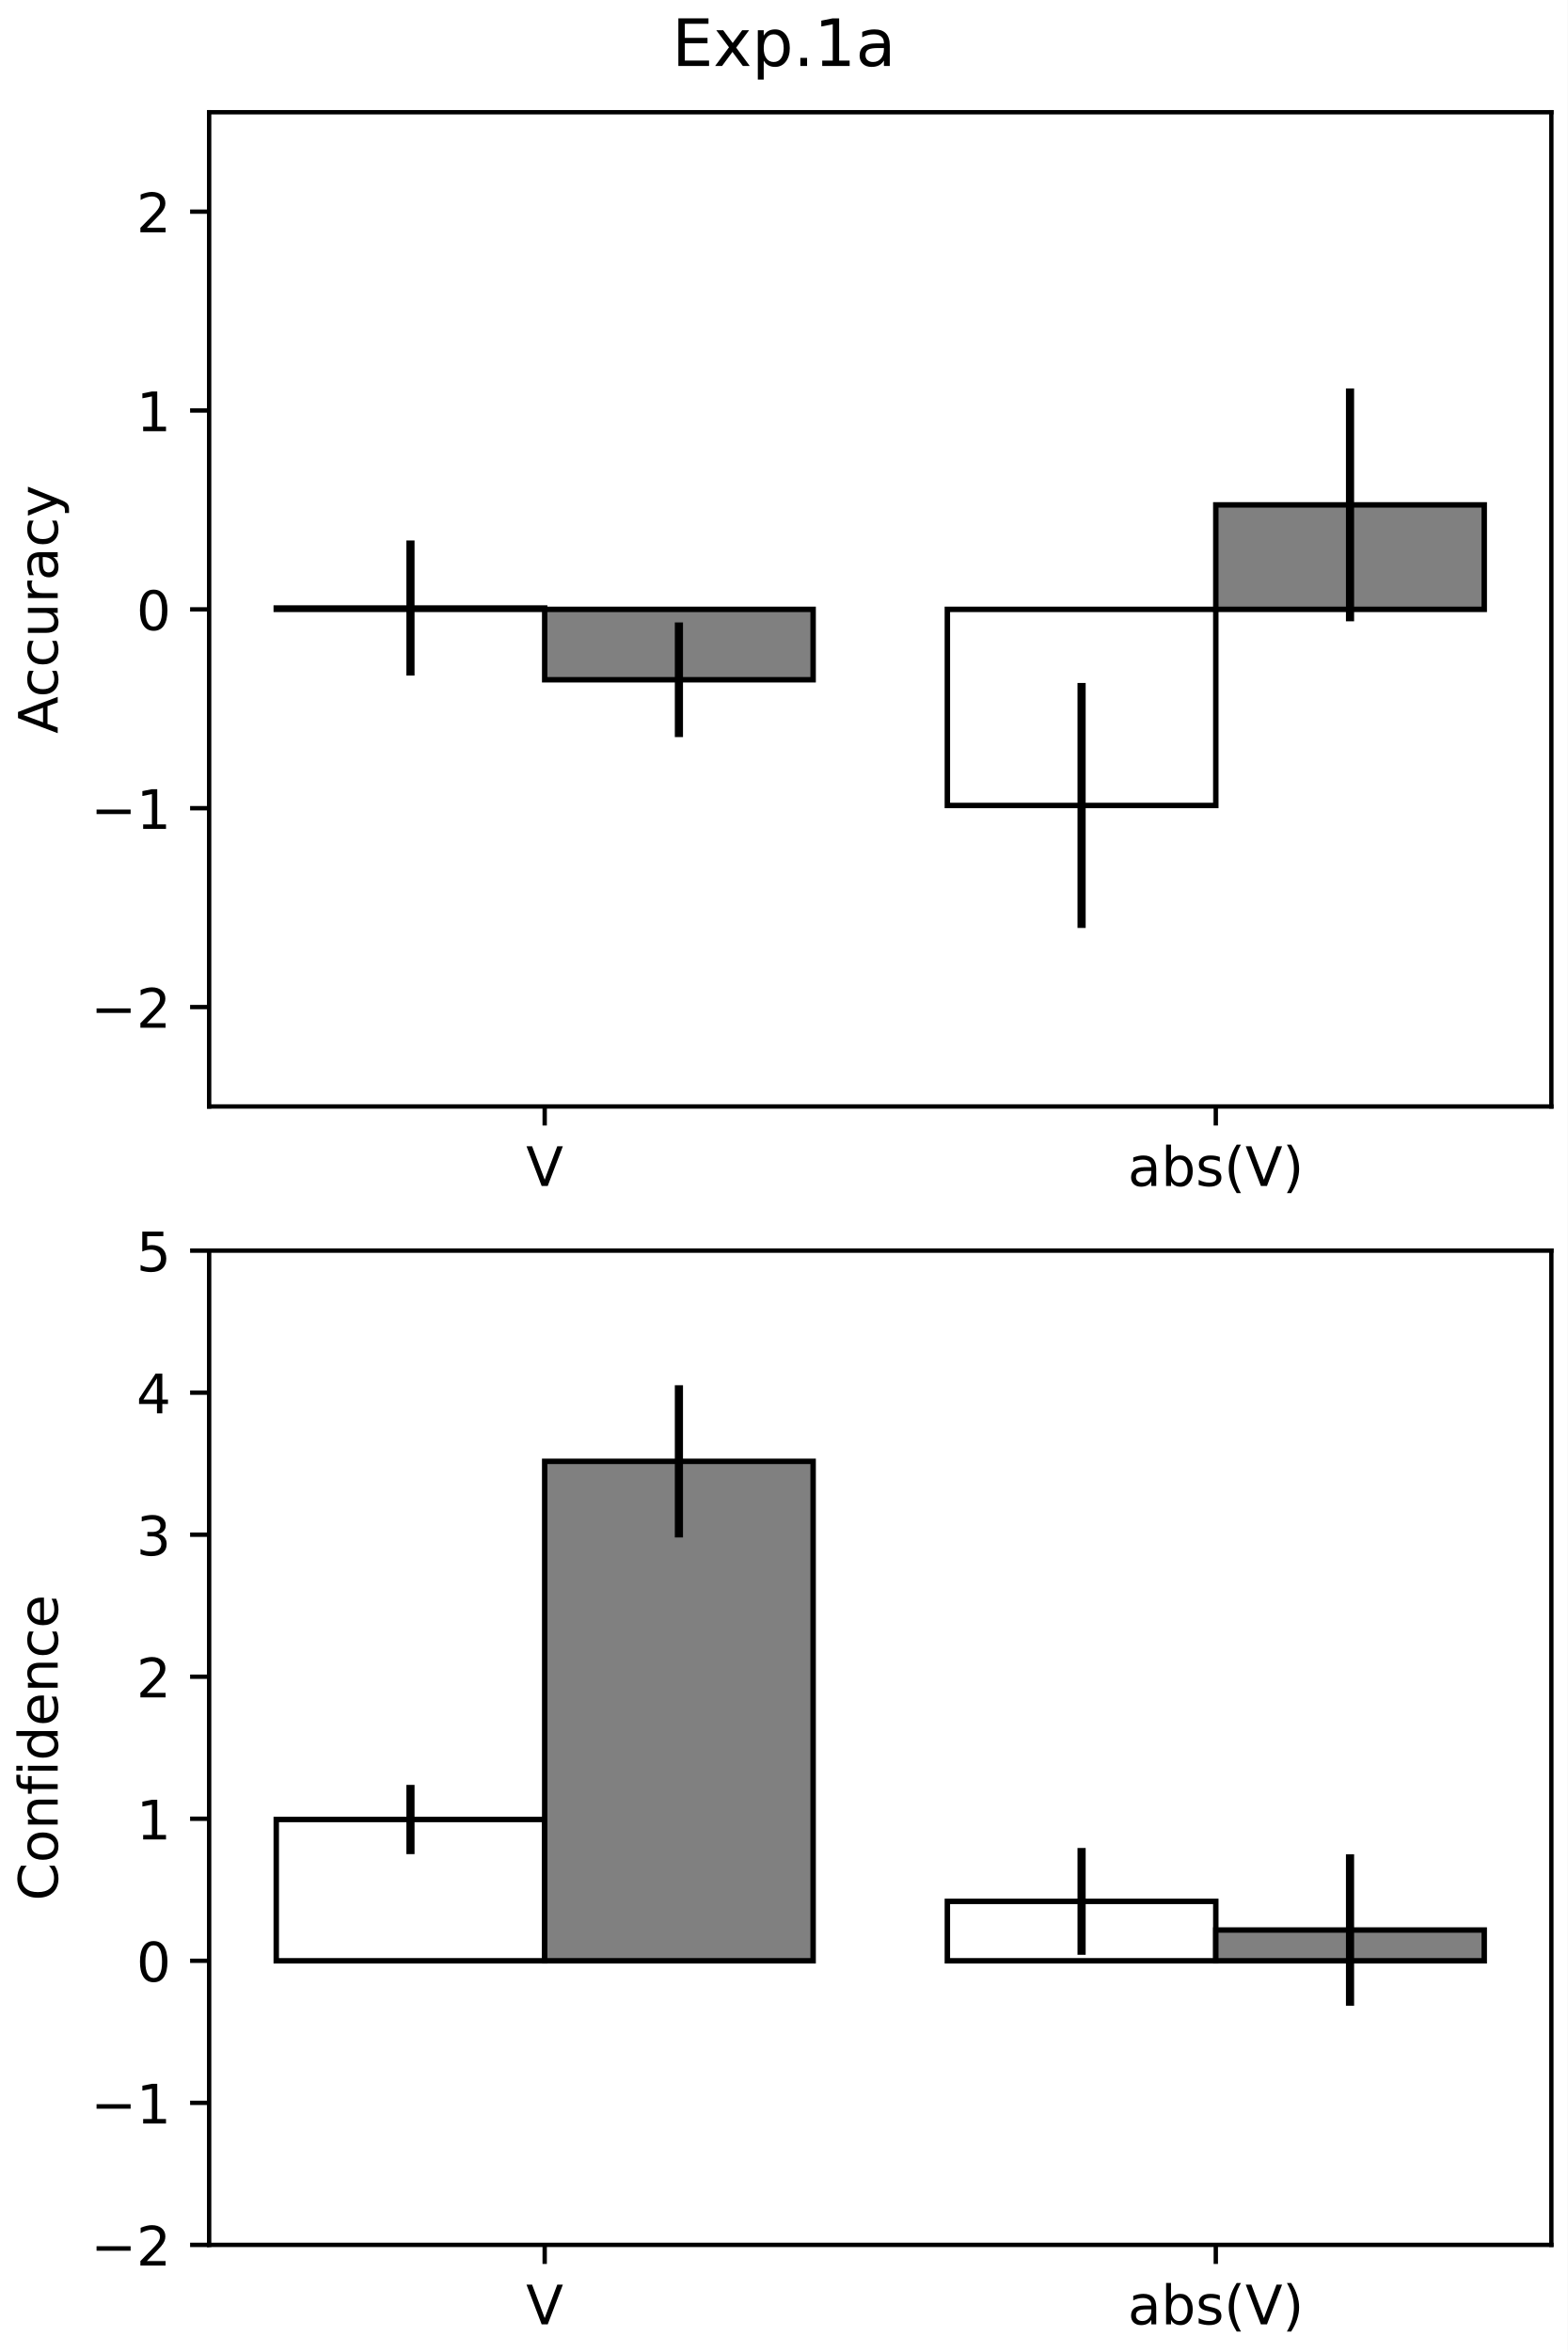
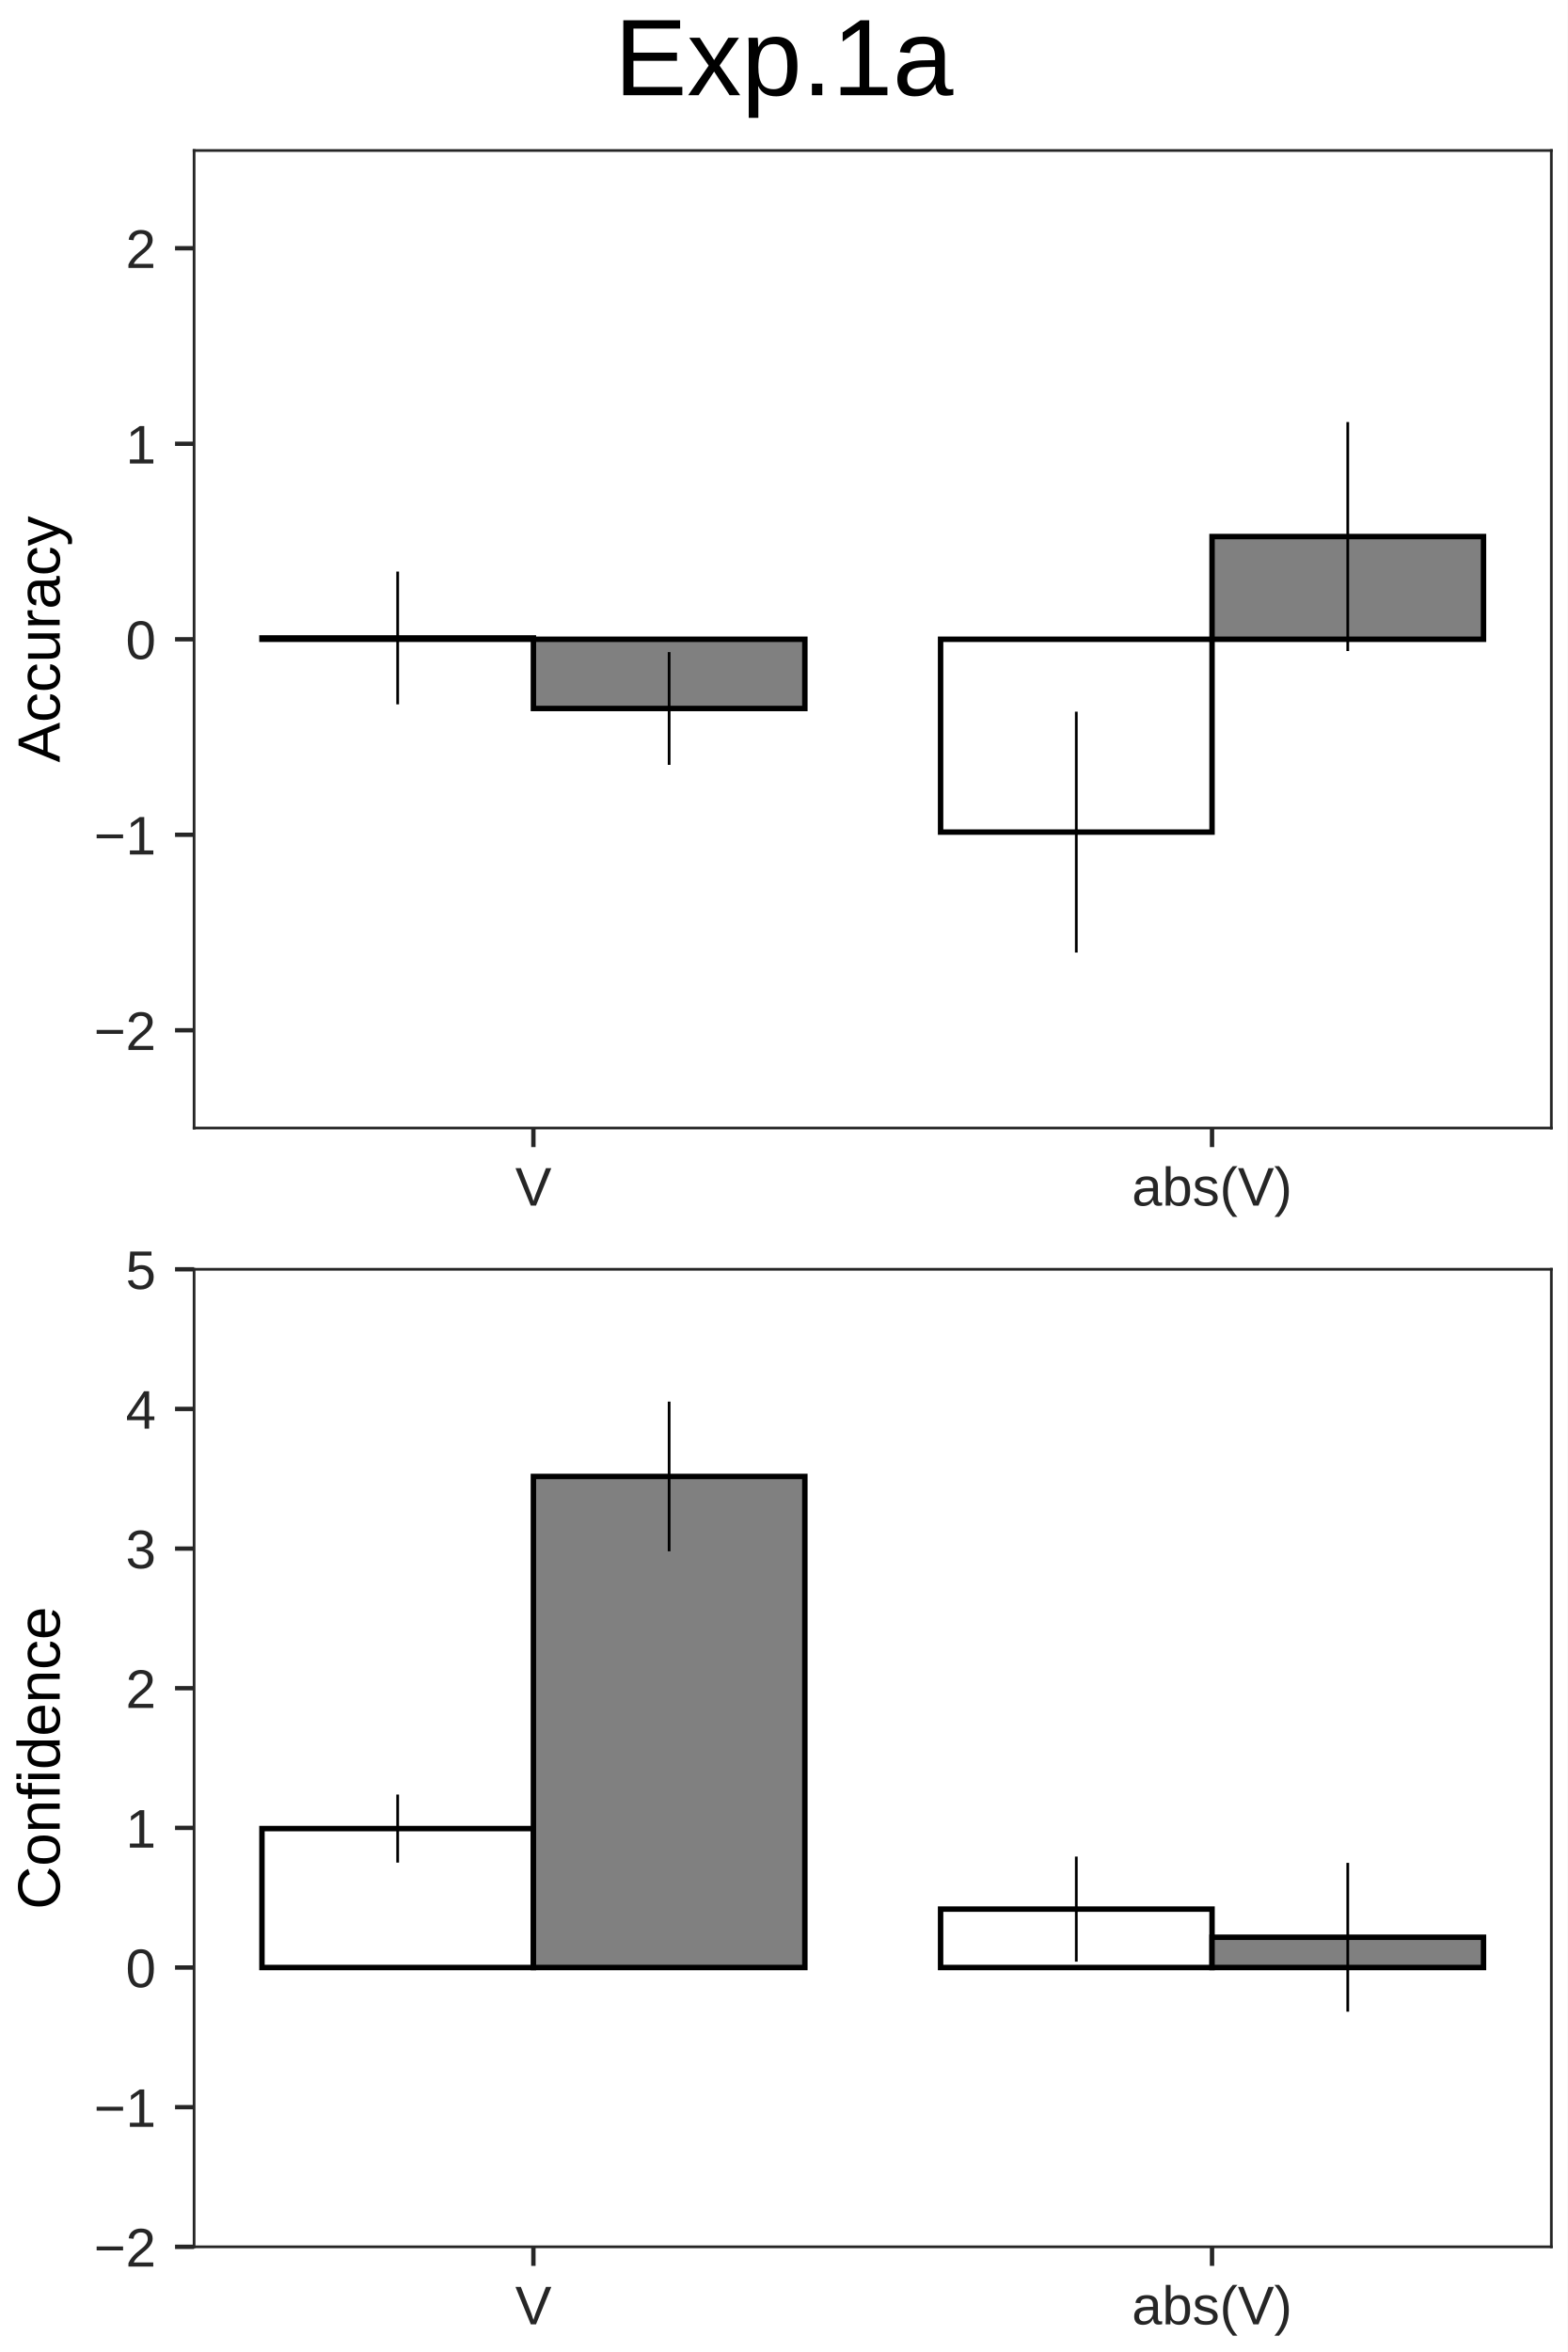
<svg xmlns="http://www.w3.org/2000/svg" xmlns:xlink="http://www.w3.org/1999/xlink" width="288pt" height="432pt" viewBox="0 0 288 432" version="1.1">
  <defs>
    <style type="text/css">*{stroke-linejoin: round; stroke-linecap: butt}</style>
  </defs>
  <g id="figure_1">
    <g id="patch_1">
      <path d="M 0 432  L 288 432  L 288 0  L 0 0  z " style="fill: #ffffff" />
    </g>
    <g id="axes_1">
      <g id="patch_2">
-         <path d="M 38.421 203.229  L 285 203.229  L 285 20.614  L 38.421 20.614  z " style="fill: #ffffff" />
+         <path d="M 35.656 207.188  L 285 207.188  L 285 27.644  L 35.656 27.644  z " style="fill: #ffffff" />
      </g>
      <g id="patch_3">
-         <path d="M 50.75 111.922  L 100.065 111.922  L 100.065 111.675  L 50.75 111.675  z " clip-path="url(#pd368251684)" style="fill: #ffffff; stroke: #000000; stroke-linejoin: miter" />
+         <path d="M 48.123 117.416  L 97.992 117.416  L 97.992 117.174  L 48.123 117.174  z " clip-path="url(#p416387e039)" style="fill: #ffffff; stroke: #000000; stroke-linejoin: miter" />
      </g>
      <g id="patch_4">
-         <path d="M 174.039 111.922  L 223.355 111.922  L 223.355 147.944  L 174.039 147.944  z " clip-path="url(#pd368251684)" style="fill: #ffffff; stroke: #000000; stroke-linejoin: miter" />
+         <path d="M 172.795 117.416  L 222.664 117.416  L 222.664 152.833  L 172.795 152.833  z " clip-path="url(#p416387e039)" style="fill: #ffffff; stroke: #000000; stroke-linejoin: miter" />
      </g>
      <g id="patch_5">
-         <path d="M 100.065 111.922  L 149.381 111.922  L 149.381 124.854  L 100.065 124.854  z " clip-path="url(#pd368251684)" style="fill: #808080; stroke: #000000; stroke-linejoin: miter" />
+         <path d="M 97.992 117.416  L 147.861 117.416  L 147.861 130.131  L 97.992 130.131  z " clip-path="url(#p416387e039)" style="fill: #808080; stroke: #000000; stroke-linejoin: miter" />
      </g>
      <g id="patch_6">
-         <path d="M 223.355 111.922  L 272.671 111.922  L 272.671 92.733  L 223.355 92.733  z " clip-path="url(#pd368251684)" style="fill: #808080; stroke: #000000; stroke-linejoin: miter" />
+         <path d="M 222.664 117.416  L 272.533 117.416  L 272.533 98.55  L 222.664 98.55  z " clip-path="url(#p416387e039)" style="fill: #808080; stroke: #000000; stroke-linejoin: miter" />
      </g>
      <g id="matplotlib.axis_1">
        <g id="xtick_1">
          <g id="line2d_1">
            <defs>
-               <path id="meb9406ad7a" d="M 0 0  L 0 3.5  " style="stroke: #000000; stroke-width: 0.8" />
+               <path id="m96877521c1" d="M 0 0  L 0 3.5  " style="stroke: #262626; stroke-width: 0.8" />
            </defs>
            <g>
-               <use xlink:href="#meb9406ad7a" x="100.065" y="203.229" style="stroke: #000000; stroke-width: 0.8" />
+               <use xlink:href="#m96877521c1" x="97.992" y="207.188" style="fill: #262626; stroke: #262626; stroke-width: 0.8" />
            </g>
          </g>
          <g id="text_1">
-             <g transform="translate(96.64504 217.8276) scale(0.1 -0.1)">
-               <defs>
-                 <path id="DejaVuSans-56" d="M 1831 0  L 50 4666  L 709 4666  L 2188 738  L 3669 4666  L 4325 4666  L 2547 0  L 1831 0  z " transform="scale(0.015625)" />
-               </defs>
-               <use xlink:href="#DejaVuSans-56" />
-             </g>
+             <text style="font-size: 10px; font-family: 'Liberation Sans', 'Helvetica', 'DejaVu Sans', sans-serif; text-anchor: middle; fill: #262626" x="97.992" y="221.435" transform="rotate(-0 97.99184 221.4352)">V</text>
          </g>
        </g>
        <g id="xtick_2">
          <g id="line2d_2">
            <g>
-               <use xlink:href="#meb9406ad7a" x="223.355" y="203.229" style="stroke: #000000; stroke-width: 0.8" />
+               <use xlink:href="#m96877521c1" x="222.664" y="207.188" style="fill: #262626; stroke: #262626; stroke-width: 0.8" />
            </g>
          </g>
          <g id="text_2">
-             <g transform="translate(207.1901 217.8276) scale(0.1 -0.1)">
-               <defs>
-                 <path id="DejaVuSans-61" d="M 2194 1759  Q 1497 1759 1228 1600  Q 959 1441 959 1056  Q 959 750 1161 570  Q 1363 391 1709 391  Q 2188 391 2477 730  Q 2766 1069 2766 1631  L 2766 1759  L 2194 1759  z M 3341 1997  L 3341 0  L 2766 0  L 2766 531  Q 2569 213 2275 61  Q 1981 -91 1556 -91  Q 1019 -91 701 211  Q 384 513 384 1019  Q 384 1609 779 1909  Q 1175 2209 1959 2209  L 2766 2209  L 2766 2266  Q 2766 2663 2505 2880  Q 2244 3097 1772 3097  Q 1472 3097 1187 3025  Q 903 2953 641 2809  L 641 3341  Q 956 3463 1253 3523  Q 1550 3584 1831 3584  Q 2591 3584 2966 3190  Q 3341 2797 3341 1997  z " transform="scale(0.015625)" />
-                 <path id="DejaVuSans-62" d="M 3116 1747  Q 3116 2381 2855 2742  Q 2594 3103 2138 3103  Q 1681 3103 1420 2742  Q 1159 2381 1159 1747  Q 1159 1113 1420 752  Q 1681 391 2138 391  Q 2594 391 2855 752  Q 3116 1113 3116 1747  z M 1159 2969  Q 1341 3281 1617 3432  Q 1894 3584 2278 3584  Q 2916 3584 3314 3078  Q 3713 2572 3713 1747  Q 3713 922 3314 415  Q 2916 -91 2278 -91  Q 1894 -91 1617 61  Q 1341 213 1159 525  L 1159 0  L 581 0  L 581 4863  L 1159 4863  L 1159 2969  z " transform="scale(0.015625)" />
-                 <path id="DejaVuSans-73" d="M 2834 3397  L 2834 2853  Q 2591 2978 2328 3040  Q 2066 3103 1784 3103  Q 1356 3103 1142 2972  Q 928 2841 928 2578  Q 928 2378 1081 2264  Q 1234 2150 1697 2047  L 1894 2003  Q 2506 1872 2764 1633  Q 3022 1394 3022 966  Q 3022 478 2636 193  Q 2250 -91 1575 -91  Q 1294 -91 989 -36  Q 684 19 347 128  L 347 722  Q 666 556 975 473  Q 1284 391 1588 391  Q 1994 391 2212 530  Q 2431 669 2431 922  Q 2431 1156 2273 1281  Q 2116 1406 1581 1522  L 1381 1569  Q 847 1681 609 1914  Q 372 2147 372 2553  Q 372 3047 722 3315  Q 1072 3584 1716 3584  Q 2034 3584 2315 3537  Q 2597 3491 2834 3397  z " transform="scale(0.015625)" />
-                 <path id="DejaVuSans-28" d="M 1984 4856  Q 1566 4138 1362 3434  Q 1159 2731 1159 2009  Q 1159 1288 1364 580  Q 1569 -128 1984 -844  L 1484 -844  Q 1016 -109 783 600  Q 550 1309 550 2009  Q 550 2706 781 3412  Q 1013 4119 1484 4856  L 1984 4856  z " transform="scale(0.015625)" />
-                 <path id="DejaVuSans-29" d="M 513 4856  L 1013 4856  Q 1481 4119 1714 3412  Q 1947 2706 1947 2009  Q 1947 1309 1714 600  Q 1481 -109 1013 -844  L 513 -844  Q 928 -128 1133 580  Q 1338 1288 1338 2009  Q 1338 2731 1133 3434  Q 928 4138 513 4856  z " transform="scale(0.015625)" />
-               </defs>
-               <use xlink:href="#DejaVuSans-61" />
-               <use xlink:href="#DejaVuSans-62" transform="translate(61.2793 0)" />
-               <use xlink:href="#DejaVuSans-73" transform="translate(124.7559 0)" />
-               <use xlink:href="#DejaVuSans-28" transform="translate(176.8555 0)" />
-               <use xlink:href="#DejaVuSans-56" transform="translate(215.8691 0)" />
-               <use xlink:href="#DejaVuSans-29" transform="translate(284.2773 0)" />
-             </g>
+             <text style="font-size: 10px; font-family: 'Liberation Sans', 'Helvetica', 'DejaVu Sans', sans-serif; text-anchor: middle; fill: #262626" x="222.664" y="221.435" transform="rotate(-0 222.6638 221.4352)">abs(V)</text>
          </g>
        </g>
      </g>
      <g id="matplotlib.axis_2">
        <g id="ytick_1">
          <g id="line2d_3">
            <defs>
-               <path id="m23d7a94903" d="M 0 0  L -3.5 0  " style="stroke: #000000; stroke-width: 0.8" />
+               <path id="m7e745b611a" d="M 0 0  L -3.5 0  " style="stroke: #262626; stroke-width: 0.8" />
            </defs>
            <g>
-               <use xlink:href="#m23d7a94903" x="38.421" y="184.968" style="stroke: #000000; stroke-width: 0.8" />
+               <use xlink:href="#m7e745b611a" x="35.656" y="189.234" style="fill: #262626; stroke: #262626; stroke-width: 0.8" />
            </g>
          </g>
          <g id="text_3">
-             <g transform="translate(16.67836 188.7669) scale(0.1 -0.1)">
-               <defs>
-                 <path id="DejaVuSans-2212" d="M 678 2272  L 4684 2272  L 4684 1741  L 678 1741  L 678 2272  z " transform="scale(0.015625)" />
-                 <path id="DejaVuSans-32" d="M 1228 531  L 3431 531  L 3431 0  L 469 0  L 469 531  Q 828 903 1448 1529  Q 2069 2156 2228 2338  Q 2531 2678 2651 2914  Q 2772 3150 2772 3378  Q 2772 3750 2511 3984  Q 2250 4219 1831 4219  Q 1534 4219 1204 4116  Q 875 4013 500 3803  L 500 4441  Q 881 4594 1212 4672  Q 1544 4750 1819 4750  Q 2544 4750 2975 4387  Q 3406 4025 3406 3419  Q 3406 3131 3298 2873  Q 3191 2616 2906 2266  Q 2828 2175 2409 1742  Q 1991 1309 1228 531  z " transform="scale(0.015625)" />
-               </defs>
-               <use xlink:href="#DejaVuSans-2212" />
-               <use xlink:href="#DejaVuSans-32" transform="translate(83.78906 0)" />
-             </g>
+             <text style="font-size: 10px; font-family: 'Liberation Sans', 'Helvetica', 'DejaVu Sans', sans-serif; text-anchor: end; fill: #262626" x="28.656" y="192.857" transform="rotate(-0 28.65586 192.8573)">−2</text>
          </g>
        </g>
        <g id="ytick_2">
          <g id="line2d_4">
            <g>
-               <use xlink:href="#m23d7a94903" x="38.421" y="148.445" style="stroke: #000000; stroke-width: 0.8" />
+               <use xlink:href="#m7e745b611a" x="35.656" y="153.325" style="fill: #262626; stroke: #262626; stroke-width: 0.8" />
            </g>
          </g>
          <g id="text_4">
-             <g transform="translate(16.67836 152.244) scale(0.1 -0.1)">
-               <defs>
-                 <path id="DejaVuSans-31" d="M 794 531  L 1825 531  L 1825 4091  L 703 3866  L 703 4441  L 1819 4666  L 2450 4666  L 2450 531  L 3481 531  L 3481 0  L 794 0  L 794 531  z " transform="scale(0.015625)" />
-               </defs>
-               <use xlink:href="#DejaVuSans-2212" />
-               <use xlink:href="#DejaVuSans-31" transform="translate(83.78906 0)" />
-             </g>
+             <text style="font-size: 10px; font-family: 'Liberation Sans', 'Helvetica', 'DejaVu Sans', sans-serif; text-anchor: end; fill: #262626" x="28.656" y="156.949" transform="rotate(-0 28.65586 156.9486)">−1</text>
          </g>
        </g>
        <g id="ytick_3">
          <g id="line2d_5">
            <g>
-               <use xlink:href="#m23d7a94903" x="38.421" y="111.922" style="stroke: #000000; stroke-width: 0.8" />
+               <use xlink:href="#m7e745b611a" x="35.656" y="117.416" style="fill: #262626; stroke: #262626; stroke-width: 0.8" />
            </g>
          </g>
          <g id="text_5">
-             <g transform="translate(25.05805 115.721) scale(0.1 -0.1)">
-               <defs>
-                 <path id="DejaVuSans-30" d="M 2034 4250  Q 1547 4250 1301 3770  Q 1056 3291 1056 2328  Q 1056 1369 1301 889  Q 1547 409 2034 409  Q 2525 409 2770 889  Q 3016 1369 3016 2328  Q 3016 3291 2770 3770  Q 2525 4250 2034 4250  z M 2034 4750  Q 2819 4750 3233 4129  Q 3647 3509 3647 2328  Q 3647 1150 3233 529  Q 2819 -91 2034 -91  Q 1250 -91 836 529  Q 422 1150 422 2328  Q 422 3509 836 4129  Q 1250 4750 2034 4750  z " transform="scale(0.015625)" />
-               </defs>
-               <use xlink:href="#DejaVuSans-30" />
-             </g>
+             <text style="font-size: 10px; font-family: 'Liberation Sans', 'Helvetica', 'DejaVu Sans', sans-serif; text-anchor: end; fill: #262626" x="28.656" y="121.04" transform="rotate(-0 28.65586 121.0398)">0</text>
          </g>
        </g>
        <g id="ytick_4">
          <g id="line2d_6">
            <g>
-               <use xlink:href="#m23d7a94903" x="38.421" y="75.399" style="stroke: #000000; stroke-width: 0.8" />
+               <use xlink:href="#m7e745b611a" x="35.656" y="81.508" style="fill: #262626; stroke: #262626; stroke-width: 0.8" />
            </g>
          </g>
          <g id="text_6">
-             <g transform="translate(25.05805 79.19809) scale(0.1 -0.1)">
-               <use xlink:href="#DejaVuSans-31" />
-             </g>
+             <text style="font-size: 10px; font-family: 'Liberation Sans', 'Helvetica', 'DejaVu Sans', sans-serif; text-anchor: end; fill: #262626" x="28.656" y="85.131" transform="rotate(-0 28.65586 85.13105)">1</text>
          </g>
        </g>
        <g id="ytick_5">
          <g id="line2d_7">
            <g>
-               <use xlink:href="#m23d7a94903" x="38.421" y="38.876" style="stroke: #000000; stroke-width: 0.8" />
+               <use xlink:href="#m7e745b611a" x="35.656" y="45.599" style="fill: #262626; stroke: #262626; stroke-width: 0.8" />
            </g>
          </g>
          <g id="text_7">
-             <g transform="translate(25.05805 42.67516) scale(0.1 -0.1)">
-               <use xlink:href="#DejaVuSans-32" />
-             </g>
+             <text style="font-size: 10px; font-family: 'Liberation Sans', 'Helvetica', 'DejaVu Sans', sans-serif; text-anchor: end; fill: #262626" x="28.656" y="49.222" transform="rotate(-0 28.65586 49.22229)">2</text>
          </g>
        </g>
        <g id="text_8">
-           <g transform="translate(10.59868 134.7499) rotate(-90) scale(0.1 -0.1)">
-             <defs>
-               <path id="DejaVuSans-41" d="M 2188 4044  L 1331 1722  L 3047 1722  L 2188 4044  z M 1831 4666  L 2547 4666  L 4325 0  L 3669 0  L 3244 1197  L 1141 1197  L 716 0  L 50 0  L 1831 4666  z " transform="scale(0.015625)" />
-               <path id="DejaVuSans-63" d="M 3122 3366  L 3122 2828  Q 2878 2963 2633 3030  Q 2388 3097 2138 3097  Q 1578 3097 1268 2742  Q 959 2388 959 1747  Q 959 1106 1268 751  Q 1578 397 2138 397  Q 2388 397 2633 464  Q 2878 531 3122 666  L 3122 134  Q 2881 22 2623 -34  Q 2366 -91 2075 -91  Q 1284 -91 818 406  Q 353 903 353 1747  Q 353 2603 823 3093  Q 1294 3584 2113 3584  Q 2378 3584 2631 3529  Q 2884 3475 3122 3366  z " transform="scale(0.015625)" />
-               <path id="DejaVuSans-75" d="M 544 1381  L 544 3500  L 1119 3500  L 1119 1403  Q 1119 906 1312 657  Q 1506 409 1894 409  Q 2359 409 2629 706  Q 2900 1003 2900 1516  L 2900 3500  L 3475 3500  L 3475 0  L 2900 0  L 2900 538  Q 2691 219 2414 64  Q 2138 -91 1772 -91  Q 1169 -91 856 284  Q 544 659 544 1381  z M 1991 3584  L 1991 3584  z " transform="scale(0.015625)" />
-               <path id="DejaVuSans-72" d="M 2631 2963  Q 2534 3019 2420 3045  Q 2306 3072 2169 3072  Q 1681 3072 1420 2755  Q 1159 2438 1159 1844  L 1159 0  L 581 0  L 581 3500  L 1159 3500  L 1159 2956  Q 1341 3275 1631 3429  Q 1922 3584 2338 3584  Q 2397 3584 2469 3576  Q 2541 3569 2628 3553  L 2631 2963  z " transform="scale(0.015625)" />
-               <path id="DejaVuSans-79" d="M 2059 -325  Q 1816 -950 1584 -1140  Q 1353 -1331 966 -1331  L 506 -1331  L 506 -850  L 844 -850  Q 1081 -850 1212 -737  Q 1344 -625 1503 -206  L 1606 56  L 191 3500  L 800 3500  L 1894 763  L 2988 3500  L 3597 3500  L 2059 -325  z " transform="scale(0.015625)" />
-             </defs>
-             <use xlink:href="#DejaVuSans-41" />
-             <use xlink:href="#DejaVuSans-63" transform="translate(66.6582 0)" />
-             <use xlink:href="#DejaVuSans-63" transform="translate(121.6387 0)" />
-             <use xlink:href="#DejaVuSans-75" transform="translate(176.6191 0)" />
-             <use xlink:href="#DejaVuSans-72" transform="translate(239.998 0)" />
-             <use xlink:href="#DejaVuSans-61" transform="translate(281.1113 0)" />
-             <use xlink:href="#DejaVuSans-63" transform="translate(342.3906 0)" />
-             <use xlink:href="#DejaVuSans-79" transform="translate(397.3711 0)" />
-           </g>
+           <text style="font-size: 11px; font-family: 'Liberation Sans', 'Helvetica', 'DejaVu Sans', sans-serif; text-anchor: middle" x="10.972" y="117.416" transform="rotate(-90 10.9718 117.4164)">Accuracy</text>
        </g>
      </g>
      <g id="LineCollection_1">
-         <path d="M 75.407 124.081  L 75.407 99.269  " clip-path="url(#pd368251684)" style="fill: none; stroke: #000000; stroke-width: 1.5" />
-         <path d="M 198.697 170.441  L 198.697 125.447  " clip-path="url(#pd368251684)" style="fill: none; stroke: #000000; stroke-width: 1.5" />
+         <path d="M 73.057 129.371  L 73.057 104.976  " clip-path="url(#p416387e039)" style="fill: none; stroke: #000000; stroke-width: 0.5" />
+         <path d="M 197.729 174.951  L 197.729 130.714  " clip-path="url(#p416387e039)" style="fill: none; stroke: #000000; stroke-width: 0.5" />
      </g>
      <g id="LineCollection_2">
-         <path d="M 124.723 135.387  L 124.723 114.321  " clip-path="url(#pd368251684)" style="fill: none; stroke: #000000; stroke-width: 1.5" />
-         <path d="M 248.013 114.122  L 248.013 71.344  " clip-path="url(#pd368251684)" style="fill: none; stroke: #000000; stroke-width: 1.5" />
+         <path d="M 122.926 140.487  L 122.926 119.775  " clip-path="url(#p416387e039)" style="fill: none; stroke: #000000; stroke-width: 0.5" />
+         <path d="M 247.598 119.58  L 247.598 77.521  " clip-path="url(#p416387e039)" style="fill: none; stroke: #000000; stroke-width: 0.5" />
      </g>
      <g id="patch_7">
-         <path d="M 38.421 203.229  L 38.421 20.614  " style="fill: none; stroke: #000000; stroke-width: 0.8; stroke-linejoin: miter; stroke-linecap: square" />
+         <path d="M 35.656 207.188  L 35.656 27.644  " style="fill: none; stroke: #262626; stroke-width: 0.5; stroke-linejoin: miter; stroke-linecap: square" />
      </g>
      <g id="patch_8">
-         <path d="M 285 203.229  L 285 20.614  " style="fill: none; stroke: #000000; stroke-width: 0.8; stroke-linejoin: miter; stroke-linecap: square" />
+         <path d="M 285 207.188  L 285 27.644  " style="fill: none; stroke: #262626; stroke-width: 0.5; stroke-linejoin: miter; stroke-linecap: square" />
      </g>
      <g id="patch_9">
-         <path d="M 38.421 203.229  L 285 203.229  " style="fill: none; stroke: #000000; stroke-width: 0.8; stroke-linejoin: miter; stroke-linecap: square" />
+         <path d="M 35.656 207.188  L 285 207.188  " style="fill: none; stroke: #262626; stroke-width: 0.5; stroke-linejoin: miter; stroke-linecap: square" />
      </g>
      <g id="patch_10">
-         <path d="M 38.421 20.614  L 285 20.614  " style="fill: none; stroke: #000000; stroke-width: 0.8; stroke-linejoin: miter; stroke-linecap: square" />
+         <path d="M 35.656 27.644  L 285 27.644  " style="fill: none; stroke: #262626; stroke-width: 0.5; stroke-linejoin: miter; stroke-linecap: square" />
      </g>
    </g>
    <g id="axes_2">
      <g id="patch_11">
-         <path d="M 38.421 412.322  L 285 412.322  L 285 229.707  L 38.421 229.707  z " style="fill: #ffffff" />
+         <path d="M 35.656 412.678  L 285 412.678  L 285 233.134  L 35.656 233.134  z " style="fill: #ffffff" />
      </g>
      <g id="patch_12">
-         <path d="M 50.75 360.146  L 100.065 360.146  L 100.065 334.191  L 50.75 334.191  z " clip-path="url(#p4072e7dd7f)" style="fill: #ffffff; stroke: #000000; stroke-linejoin: miter" />
+         <path d="M 48.123 361.38  L 97.992 361.38  L 97.992 335.861  L 48.123 335.861  z " clip-path="url(#pd1b2efcbd6)" style="fill: #ffffff; stroke: #000000; stroke-linejoin: miter" />
      </g>
      <g id="patch_13">
-         <path d="M 174.039 360.146  L 223.355 360.146  L 223.355 349.233  L 174.039 349.233  z " clip-path="url(#p4072e7dd7f)" style="fill: #ffffff; stroke: #000000; stroke-linejoin: miter" />
+         <path d="M 172.795 361.38  L 222.664 361.38  L 222.664 350.651  L 172.795 350.651  z " clip-path="url(#pd1b2efcbd6)" style="fill: #ffffff; stroke: #000000; stroke-linejoin: miter" />
      </g>
      <g id="patch_14">
-         <path d="M 100.065 360.146  L 149.381 360.146  L 149.381 268.41  L 100.065 268.41  z " clip-path="url(#p4072e7dd7f)" style="fill: #808080; stroke: #000000; stroke-linejoin: miter" />
+         <path d="M 97.992 361.38  L 147.861 361.38  L 147.861 271.186  L 97.992 271.186  z " clip-path="url(#pd1b2efcbd6)" style="fill: #808080; stroke: #000000; stroke-linejoin: miter" />
      </g>
      <g id="patch_15">
-         <path d="M 223.355 360.146  L 272.671 360.146  L 272.671 354.493  L 223.355 354.493  z " clip-path="url(#p4072e7dd7f)" style="fill: #808080; stroke: #000000; stroke-linejoin: miter" />
+         <path d="M 222.664 361.38  L 272.533 361.38  L 272.533 355.822  L 222.664 355.822  z " clip-path="url(#pd1b2efcbd6)" style="fill: #808080; stroke: #000000; stroke-linejoin: miter" />
      </g>
      <g id="matplotlib.axis_3">
        <g id="xtick_3">
          <g id="line2d_8">
            <g>
-               <use xlink:href="#meb9406ad7a" x="100.065" y="412.322" style="stroke: #000000; stroke-width: 0.8" />
+               <use xlink:href="#m96877521c1" x="97.992" y="412.678" style="fill: #262626; stroke: #262626; stroke-width: 0.8" />
            </g>
          </g>
          <g id="text_9">
-             <g transform="translate(96.64504 426.9201) scale(0.1 -0.1)">
-               <use xlink:href="#DejaVuSans-56" />
-             </g>
+             <text style="font-size: 10px; font-family: 'Liberation Sans', 'Helvetica', 'DejaVu Sans', sans-serif; text-anchor: middle; fill: #262626" x="97.992" y="426.925" transform="rotate(-0 97.99184 426.9248)">V</text>
          </g>
        </g>
        <g id="xtick_4">
          <g id="line2d_9">
            <g>
-               <use xlink:href="#meb9406ad7a" x="223.355" y="412.322" style="stroke: #000000; stroke-width: 0.8" />
+               <use xlink:href="#m96877521c1" x="222.664" y="412.678" style="fill: #262626; stroke: #262626; stroke-width: 0.8" />
            </g>
          </g>
          <g id="text_10">
-             <g transform="translate(207.1901 426.9201) scale(0.1 -0.1)">
-               <use xlink:href="#DejaVuSans-61" />
-               <use xlink:href="#DejaVuSans-62" transform="translate(61.2793 0)" />
-               <use xlink:href="#DejaVuSans-73" transform="translate(124.7559 0)" />
-               <use xlink:href="#DejaVuSans-28" transform="translate(176.8555 0)" />
-               <use xlink:href="#DejaVuSans-56" transform="translate(215.8691 0)" />
-               <use xlink:href="#DejaVuSans-29" transform="translate(284.2773 0)" />
-             </g>
+             <text style="font-size: 10px; font-family: 'Liberation Sans', 'Helvetica', 'DejaVu Sans', sans-serif; text-anchor: middle; fill: #262626" x="222.664" y="426.925" transform="rotate(-0 222.6638 426.9248)">abs(V)</text>
          </g>
        </g>
      </g>
      <g id="matplotlib.axis_4">
        <g id="ytick_6">
          <g id="line2d_10">
            <g>
-               <use xlink:href="#m23d7a94903" x="38.421" y="412.322" style="stroke: #000000; stroke-width: 0.8" />
+               <use xlink:href="#m7e745b611a" x="35.656" y="412.678" style="fill: #262626; stroke: #262626; stroke-width: 0.8" />
            </g>
          </g>
          <g id="text_11">
-             <g transform="translate(16.67836 416.1209) scale(0.1 -0.1)">
-               <use xlink:href="#DejaVuSans-2212" />
-               <use xlink:href="#DejaVuSans-32" transform="translate(83.78906 0)" />
-             </g>
+             <text style="font-size: 10px; font-family: 'Liberation Sans', 'Helvetica', 'DejaVu Sans', sans-serif; text-anchor: end; fill: #262626" x="28.656" y="416.301" transform="rotate(-0 28.65586 416.3013)">−2</text>
          </g>
        </g>
        <g id="ytick_7">
          <g id="line2d_11">
            <g>
-               <use xlink:href="#m23d7a94903" x="38.421" y="386.234" style="stroke: #000000; stroke-width: 0.8" />
+               <use xlink:href="#m7e745b611a" x="35.656" y="387.029" style="fill: #262626; stroke: #262626; stroke-width: 0.8" />
            </g>
          </g>
          <g id="text_12">
-             <g transform="translate(16.67836 390.033) scale(0.1 -0.1)">
-               <use xlink:href="#DejaVuSans-2212" />
-               <use xlink:href="#DejaVuSans-31" transform="translate(83.78906 0)" />
-             </g>
+             <text style="font-size: 10px; font-family: 'Liberation Sans', 'Helvetica', 'DejaVu Sans', sans-serif; text-anchor: end; fill: #262626" x="28.656" y="390.652" transform="rotate(-0 28.65586 390.6522)">−1</text>
          </g>
        </g>
        <g id="ytick_8">
          <g id="line2d_12">
            <g>
-               <use xlink:href="#m23d7a94903" x="38.421" y="360.146" style="stroke: #000000; stroke-width: 0.8" />
+               <use xlink:href="#m7e745b611a" x="35.656" y="361.38" style="fill: #262626; stroke: #262626; stroke-width: 0.8" />
            </g>
          </g>
          <g id="text_13">
-             <g transform="translate(25.05805 363.9452) scale(0.1 -0.1)">
-               <use xlink:href="#DejaVuSans-30" />
-             </g>
+             <text style="font-size: 10px; font-family: 'Liberation Sans', 'Helvetica', 'DejaVu Sans', sans-serif; text-anchor: end; fill: #262626" x="28.656" y="365.003" transform="rotate(-0 28.65586 365.0031)">0</text>
          </g>
        </g>
        <g id="ytick_9">
          <g id="line2d_13">
            <g>
-               <use xlink:href="#m23d7a94903" x="38.421" y="334.058" style="stroke: #000000; stroke-width: 0.8" />
+               <use xlink:href="#m7e745b611a" x="35.656" y="335.731" style="fill: #262626; stroke: #262626; stroke-width: 0.8" />
            </g>
          </g>
          <g id="text_14">
-             <g transform="translate(25.05805 337.8574) scale(0.1 -0.1)">
-               <use xlink:href="#DejaVuSans-31" />
-             </g>
+             <text style="font-size: 10px; font-family: 'Liberation Sans', 'Helvetica', 'DejaVu Sans', sans-serif; text-anchor: end; fill: #262626" x="28.656" y="339.354" transform="rotate(-0 28.65586 339.354)">1</text>
          </g>
        </g>
        <g id="ytick_10">
          <g id="line2d_14">
            <g>
-               <use xlink:href="#m23d7a94903" x="38.421" y="307.97" style="stroke: #000000; stroke-width: 0.8" />
+               <use xlink:href="#m7e745b611a" x="35.656" y="310.081" style="fill: #262626; stroke: #262626; stroke-width: 0.8" />
            </g>
          </g>
          <g id="text_15">
-             <g transform="translate(25.05805 311.7696) scale(0.1 -0.1)">
-               <use xlink:href="#DejaVuSans-32" />
-             </g>
+             <text style="font-size: 10px; font-family: 'Liberation Sans', 'Helvetica', 'DejaVu Sans', sans-serif; text-anchor: end; fill: #262626" x="28.656" y="313.705" transform="rotate(-0 28.65586 313.7049)">2</text>
          </g>
        </g>
        <g id="ytick_11">
          <g id="line2d_15">
            <g>
-               <use xlink:href="#m23d7a94903" x="38.421" y="281.883" style="stroke: #000000; stroke-width: 0.8" />
+               <use xlink:href="#m7e745b611a" x="35.656" y="284.432" style="fill: #262626; stroke: #262626; stroke-width: 0.8" />
            </g>
          </g>
          <g id="text_16">
-             <g transform="translate(25.05805 285.6818) scale(0.1 -0.1)">
-               <defs>
-                 <path id="DejaVuSans-33" d="M 2597 2516  Q 3050 2419 3304 2112  Q 3559 1806 3559 1356  Q 3559 666 3084 287  Q 2609 -91 1734 -91  Q 1441 -91 1130 -33  Q 819 25 488 141  L 488 750  Q 750 597 1062 519  Q 1375 441 1716 441  Q 2309 441 2620 675  Q 2931 909 2931 1356  Q 2931 1769 2642 2001  Q 2353 2234 1838 2234  L 1294 2234  L 1294 2753  L 1863 2753  Q 2328 2753 2575 2939  Q 2822 3125 2822 3475  Q 2822 3834 2567 4026  Q 2313 4219 1838 4219  Q 1578 4219 1281 4162  Q 984 4106 628 3988  L 628 4550  Q 988 4650 1302 4700  Q 1616 4750 1894 4750  Q 2613 4750 3031 4423  Q 3450 4097 3450 3541  Q 3450 3153 3228 2886  Q 3006 2619 2597 2516  z " transform="scale(0.015625)" />
-               </defs>
-               <use xlink:href="#DejaVuSans-33" />
-             </g>
+             <text style="font-size: 10px; font-family: 'Liberation Sans', 'Helvetica', 'DejaVu Sans', sans-serif; text-anchor: end; fill: #262626" x="28.656" y="288.056" transform="rotate(-0 28.65586 288.0557)">3</text>
          </g>
        </g>
        <g id="ytick_12">
          <g id="line2d_16">
            <g>
-               <use xlink:href="#m23d7a94903" x="38.421" y="255.795" style="stroke: #000000; stroke-width: 0.8" />
+               <use xlink:href="#m7e745b611a" x="35.656" y="258.783" style="fill: #262626; stroke: #262626; stroke-width: 0.8" />
            </g>
          </g>
          <g id="text_17">
-             <g transform="translate(25.05805 259.594) scale(0.1 -0.1)">
-               <defs>
-                 <path id="DejaVuSans-34" d="M 2419 4116  L 825 1625  L 2419 1625  L 2419 4116  z M 2253 4666  L 3047 4666  L 3047 1625  L 3713 1625  L 3713 1100  L 3047 1100  L 3047 0  L 2419 0  L 2419 1100  L 313 1100  L 313 1709  L 2253 4666  z " transform="scale(0.015625)" />
-               </defs>
-               <use xlink:href="#DejaVuSans-34" />
-             </g>
+             <text style="font-size: 10px; font-family: 'Liberation Sans', 'Helvetica', 'DejaVu Sans', sans-serif; text-anchor: end; fill: #262626" x="28.656" y="262.407" transform="rotate(-0 28.65586 262.4066)">4</text>
          </g>
        </g>
        <g id="ytick_13">
          <g id="line2d_17">
            <g>
-               <use xlink:href="#m23d7a94903" x="38.421" y="229.707" style="stroke: #000000; stroke-width: 0.8" />
+               <use xlink:href="#m7e745b611a" x="35.656" y="233.134" style="fill: #262626; stroke: #262626; stroke-width: 0.8" />
            </g>
          </g>
          <g id="text_18">
-             <g transform="translate(25.05805 233.5062) scale(0.1 -0.1)">
-               <defs>
-                 <path id="DejaVuSans-35" d="M 691 4666  L 3169 4666  L 3169 4134  L 1269 4134  L 1269 2991  Q 1406 3038 1543 3061  Q 1681 3084 1819 3084  Q 2600 3084 3056 2656  Q 3513 2228 3513 1497  Q 3513 744 3044 326  Q 2575 -91 1722 -91  Q 1428 -91 1123 -41  Q 819 9 494 109  L 494 744  Q 775 591 1075 516  Q 1375 441 1709 441  Q 2250 441 2565 725  Q 2881 1009 2881 1497  Q 2881 1984 2565 2268  Q 2250 2553 1709 2553  Q 1456 2553 1204 2497  Q 953 2441 691 2322  L 691 4666  z " transform="scale(0.015625)" />
-               </defs>
-               <use xlink:href="#DejaVuSans-35" />
-             </g>
+             <text style="font-size: 10px; font-family: 'Liberation Sans', 'Helvetica', 'DejaVu Sans', sans-serif; text-anchor: end; fill: #262626" x="28.656" y="236.758" transform="rotate(-0 28.65586 236.7575)">5</text>
          </g>
        </g>
        <g id="text_19">
-           <g transform="translate(10.59868 349.1284) rotate(-90) scale(0.1 -0.1)">
-             <defs>
-               <path id="DejaVuSans-43" d="M 4122 4306  L 4122 3641  Q 3803 3938 3442 4084  Q 3081 4231 2675 4231  Q 1875 4231 1450 3742  Q 1025 3253 1025 2328  Q 1025 1406 1450 917  Q 1875 428 2675 428  Q 3081 428 3442 575  Q 3803 722 4122 1019  L 4122 359  Q 3791 134 3420 21  Q 3050 -91 2638 -91  Q 1578 -91 968 557  Q 359 1206 359 2328  Q 359 3453 968 4101  Q 1578 4750 2638 4750  Q 3056 4750 3426 4639  Q 3797 4528 4122 4306  z " transform="scale(0.015625)" />
-               <path id="DejaVuSans-6f" d="M 1959 3097  Q 1497 3097 1228 2736  Q 959 2375 959 1747  Q 959 1119 1226 758  Q 1494 397 1959 397  Q 2419 397 2687 759  Q 2956 1122 2956 1747  Q 2956 2369 2687 2733  Q 2419 3097 1959 3097  z M 1959 3584  Q 2709 3584 3137 3096  Q 3566 2609 3566 1747  Q 3566 888 3137 398  Q 2709 -91 1959 -91  Q 1206 -91 779 398  Q 353 888 353 1747  Q 353 2609 779 3096  Q 1206 3584 1959 3584  z " transform="scale(0.015625)" />
-               <path id="DejaVuSans-6e" d="M 3513 2113  L 3513 0  L 2938 0  L 2938 2094  Q 2938 2591 2744 2837  Q 2550 3084 2163 3084  Q 1697 3084 1428 2787  Q 1159 2491 1159 1978  L 1159 0  L 581 0  L 581 3500  L 1159 3500  L 1159 2956  Q 1366 3272 1645 3428  Q 1925 3584 2291 3584  Q 2894 3584 3203 3211  Q 3513 2838 3513 2113  z " transform="scale(0.015625)" />
-               <path id="DejaVuSans-66" d="M 2375 4863  L 2375 4384  L 1825 4384  Q 1516 4384 1395 4259  Q 1275 4134 1275 3809  L 1275 3500  L 2222 3500  L 2222 3053  L 1275 3053  L 1275 0  L 697 0  L 697 3053  L 147 3053  L 147 3500  L 697 3500  L 697 3744  Q 697 4328 969 4595  Q 1241 4863 1831 4863  L 2375 4863  z " transform="scale(0.015625)" />
-               <path id="DejaVuSans-69" d="M 603 3500  L 1178 3500  L 1178 0  L 603 0  L 603 3500  z M 603 4863  L 1178 4863  L 1178 4134  L 603 4134  L 603 4863  z " transform="scale(0.015625)" />
-               <path id="DejaVuSans-64" d="M 2906 2969  L 2906 4863  L 3481 4863  L 3481 0  L 2906 0  L 2906 525  Q 2725 213 2448 61  Q 2172 -91 1784 -91  Q 1150 -91 751 415  Q 353 922 353 1747  Q 353 2572 751 3078  Q 1150 3584 1784 3584  Q 2172 3584 2448 3432  Q 2725 3281 2906 2969  z M 947 1747  Q 947 1113 1208 752  Q 1469 391 1925 391  Q 2381 391 2643 752  Q 2906 1113 2906 1747  Q 2906 2381 2643 2742  Q 2381 3103 1925 3103  Q 1469 3103 1208 2742  Q 947 2381 947 1747  z " transform="scale(0.015625)" />
-               <path id="DejaVuSans-65" d="M 3597 1894  L 3597 1613  L 953 1613  Q 991 1019 1311 708  Q 1631 397 2203 397  Q 2534 397 2845 478  Q 3156 559 3463 722  L 3463 178  Q 3153 47 2828 -22  Q 2503 -91 2169 -91  Q 1331 -91 842 396  Q 353 884 353 1716  Q 353 2575 817 3079  Q 1281 3584 2069 3584  Q 2775 3584 3186 3129  Q 3597 2675 3597 1894  z M 3022 2063  Q 3016 2534 2758 2815  Q 2500 3097 2075 3097  Q 1594 3097 1305 2825  Q 1016 2553 972 2059  L 3022 2063  z " transform="scale(0.015625)" />
-             </defs>
-             <use xlink:href="#DejaVuSans-43" />
-             <use xlink:href="#DejaVuSans-6f" transform="translate(69.82422 0)" />
-             <use xlink:href="#DejaVuSans-6e" transform="translate(131.0059 0)" />
-             <use xlink:href="#DejaVuSans-66" transform="translate(194.3848 0)" />
-             <use xlink:href="#DejaVuSans-69" transform="translate(229.5898 0)" />
-             <use xlink:href="#DejaVuSans-64" transform="translate(257.373 0)" />
-             <use xlink:href="#DejaVuSans-65" transform="translate(320.8496 0)" />
-             <use xlink:href="#DejaVuSans-6e" transform="translate(382.373 0)" />
-             <use xlink:href="#DejaVuSans-63" transform="translate(445.752 0)" />
-             <use xlink:href="#DejaVuSans-65" transform="translate(500.7324 0)" />
-           </g>
+           <text style="font-size: 11px; font-family: 'Liberation Sans', 'Helvetica', 'DejaVu Sans', sans-serif; text-anchor: middle" x="10.972" y="322.906" transform="rotate(-90 10.9718 322.906)">Confidence</text>
        </g>
      </g>
      <g id="LineCollection_3">
-         <path d="M 75.407 340.549  L 75.407 327.832  " clip-path="url(#p4072e7dd7f)" style="fill: none; stroke: #000000; stroke-width: 1.5" />
-         <path d="M 198.697 359.044  L 198.697 339.423  " clip-path="url(#p4072e7dd7f)" style="fill: none; stroke: #000000; stroke-width: 1.5" />
+         <path d="M 73.057 342.113  L 73.057 329.609  " clip-path="url(#pd1b2efcbd6)" style="fill: none; stroke: #000000; stroke-width: 0.5" />
+         <path d="M 197.729 360.296  L 197.729 341.005  " clip-path="url(#pd1b2efcbd6)" style="fill: none; stroke: #000000; stroke-width: 0.5" />
      </g>
      <g id="LineCollection_4">
-         <path d="M 124.723 282.39  L 124.723 254.429  " clip-path="url(#p4072e7dd7f)" style="fill: none; stroke: #000000; stroke-width: 1.5" />
-         <path d="M 248.013 368.394  L 248.013 340.593  " clip-path="url(#p4072e7dd7f)" style="fill: none; stroke: #000000; stroke-width: 1.5" />
+         <path d="M 122.926 284.931  L 122.926 257.441  " clip-path="url(#pd1b2efcbd6)" style="fill: none; stroke: #000000; stroke-width: 0.5" />
+         <path d="M 247.598 369.489  L 247.598 342.155  " clip-path="url(#pd1b2efcbd6)" style="fill: none; stroke: #000000; stroke-width: 0.5" />
      </g>
      <g id="patch_16">
-         <path d="M 38.421 412.322  L 38.421 229.707  " style="fill: none; stroke: #000000; stroke-width: 0.8; stroke-linejoin: miter; stroke-linecap: square" />
+         <path d="M 35.656 412.678  L 35.656 233.134  " style="fill: none; stroke: #262626; stroke-width: 0.5; stroke-linejoin: miter; stroke-linecap: square" />
      </g>
      <g id="patch_17">
-         <path d="M 285 412.322  L 285 229.707  " style="fill: none; stroke: #000000; stroke-width: 0.8; stroke-linejoin: miter; stroke-linecap: square" />
+         <path d="M 285 412.678  L 285 233.134  " style="fill: none; stroke: #262626; stroke-width: 0.5; stroke-linejoin: miter; stroke-linecap: square" />
      </g>
      <g id="patch_18">
-         <path d="M 38.421 412.322  L 285 412.322  " style="fill: none; stroke: #000000; stroke-width: 0.8; stroke-linejoin: miter; stroke-linecap: square" />
+         <path d="M 35.656 412.678  L 285 412.678  " style="fill: none; stroke: #262626; stroke-width: 0.5; stroke-linejoin: miter; stroke-linecap: square" />
      </g>
      <g id="patch_19">
-         <path d="M 38.421 229.707  L 285 229.707  " style="fill: none; stroke: #000000; stroke-width: 0.8; stroke-linejoin: miter; stroke-linecap: square" />
+         <path d="M 35.656 233.134  L 285 233.134  " style="fill: none; stroke: #262626; stroke-width: 0.5; stroke-linejoin: miter; stroke-linecap: square" />
      </g>
    </g>
    <g id="text_20">
-       <g transform="translate(123.4472 12.11837) scale(0.12 -0.12)">
-         <defs>
-           <path id="DejaVuSans-45" d="M 628 4666  L 3578 4666  L 3578 4134  L 1259 4134  L 1259 2753  L 3481 2753  L 3481 2222  L 1259 2222  L 1259 531  L 3634 531  L 3634 0  L 628 0  L 628 4666  z " transform="scale(0.015625)" />
-           <path id="DejaVuSans-78" d="M 3513 3500  L 2247 1797  L 3578 0  L 2900 0  L 1881 1375  L 863 0  L 184 0  L 1544 1831  L 300 3500  L 978 3500  L 1906 2253  L 2834 3500  L 3513 3500  z " transform="scale(0.015625)" />
-           <path id="DejaVuSans-70" d="M 1159 525  L 1159 -1331  L 581 -1331  L 581 3500  L 1159 3500  L 1159 2969  Q 1341 3281 1617 3432  Q 1894 3584 2278 3584  Q 2916 3584 3314 3078  Q 3713 2572 3713 1747  Q 3713 922 3314 415  Q 2916 -91 2278 -91  Q 1894 -91 1617 61  Q 1341 213 1159 525  z M 3116 1747  Q 3116 2381 2855 2742  Q 2594 3103 2138 3103  Q 1681 3103 1420 2742  Q 1159 2381 1159 1747  Q 1159 1113 1420 752  Q 1681 391 2138 391  Q 2594 391 2855 752  Q 3116 1113 3116 1747  z " transform="scale(0.015625)" />
-           <path id="DejaVuSans-2e" d="M 684 794  L 1344 794  L 1344 0  L 684 0  L 684 794  z " transform="scale(0.015625)" />
-         </defs>
-         <use xlink:href="#DejaVuSans-45" />
-         <use xlink:href="#DejaVuSans-78" transform="translate(63.18359 0)" />
-         <use xlink:href="#DejaVuSans-70" transform="translate(122.3633 0)" />
-         <use xlink:href="#DejaVuSans-2e" transform="translate(185.8398 0)" />
-         <use xlink:href="#DejaVuSans-31" transform="translate(217.627 0)" />
-         <use xlink:href="#DejaVuSans-61" transform="translate(281.25 0)" />
-       </g>
+       <text style="font-size: 20px; font-family: 'Liberation Sans', 'Helvetica', 'DejaVu Sans', sans-serif; text-anchor: middle" x="144" y="17.494" transform="rotate(-0 144 17.49399)">Exp.1a</text>
    </g>
  </g>
  <defs>
-     <clipPath id="pd368251684">
-       <rect x="38.421" y="20.614" width="246.579" height="182.615" />
+     <clipPath id="p416387e039">
+       <rect x="35.656" y="27.644" width="249.344" height="179.544" />
    </clipPath>
-     <clipPath id="p4072e7dd7f">
-       <rect x="38.421" y="229.707" width="246.579" height="182.615" />
+     <clipPath id="pd1b2efcbd6">
+       <rect x="35.656" y="233.134" width="249.344" height="179.544" />
    </clipPath>
  </defs>
</svg>
